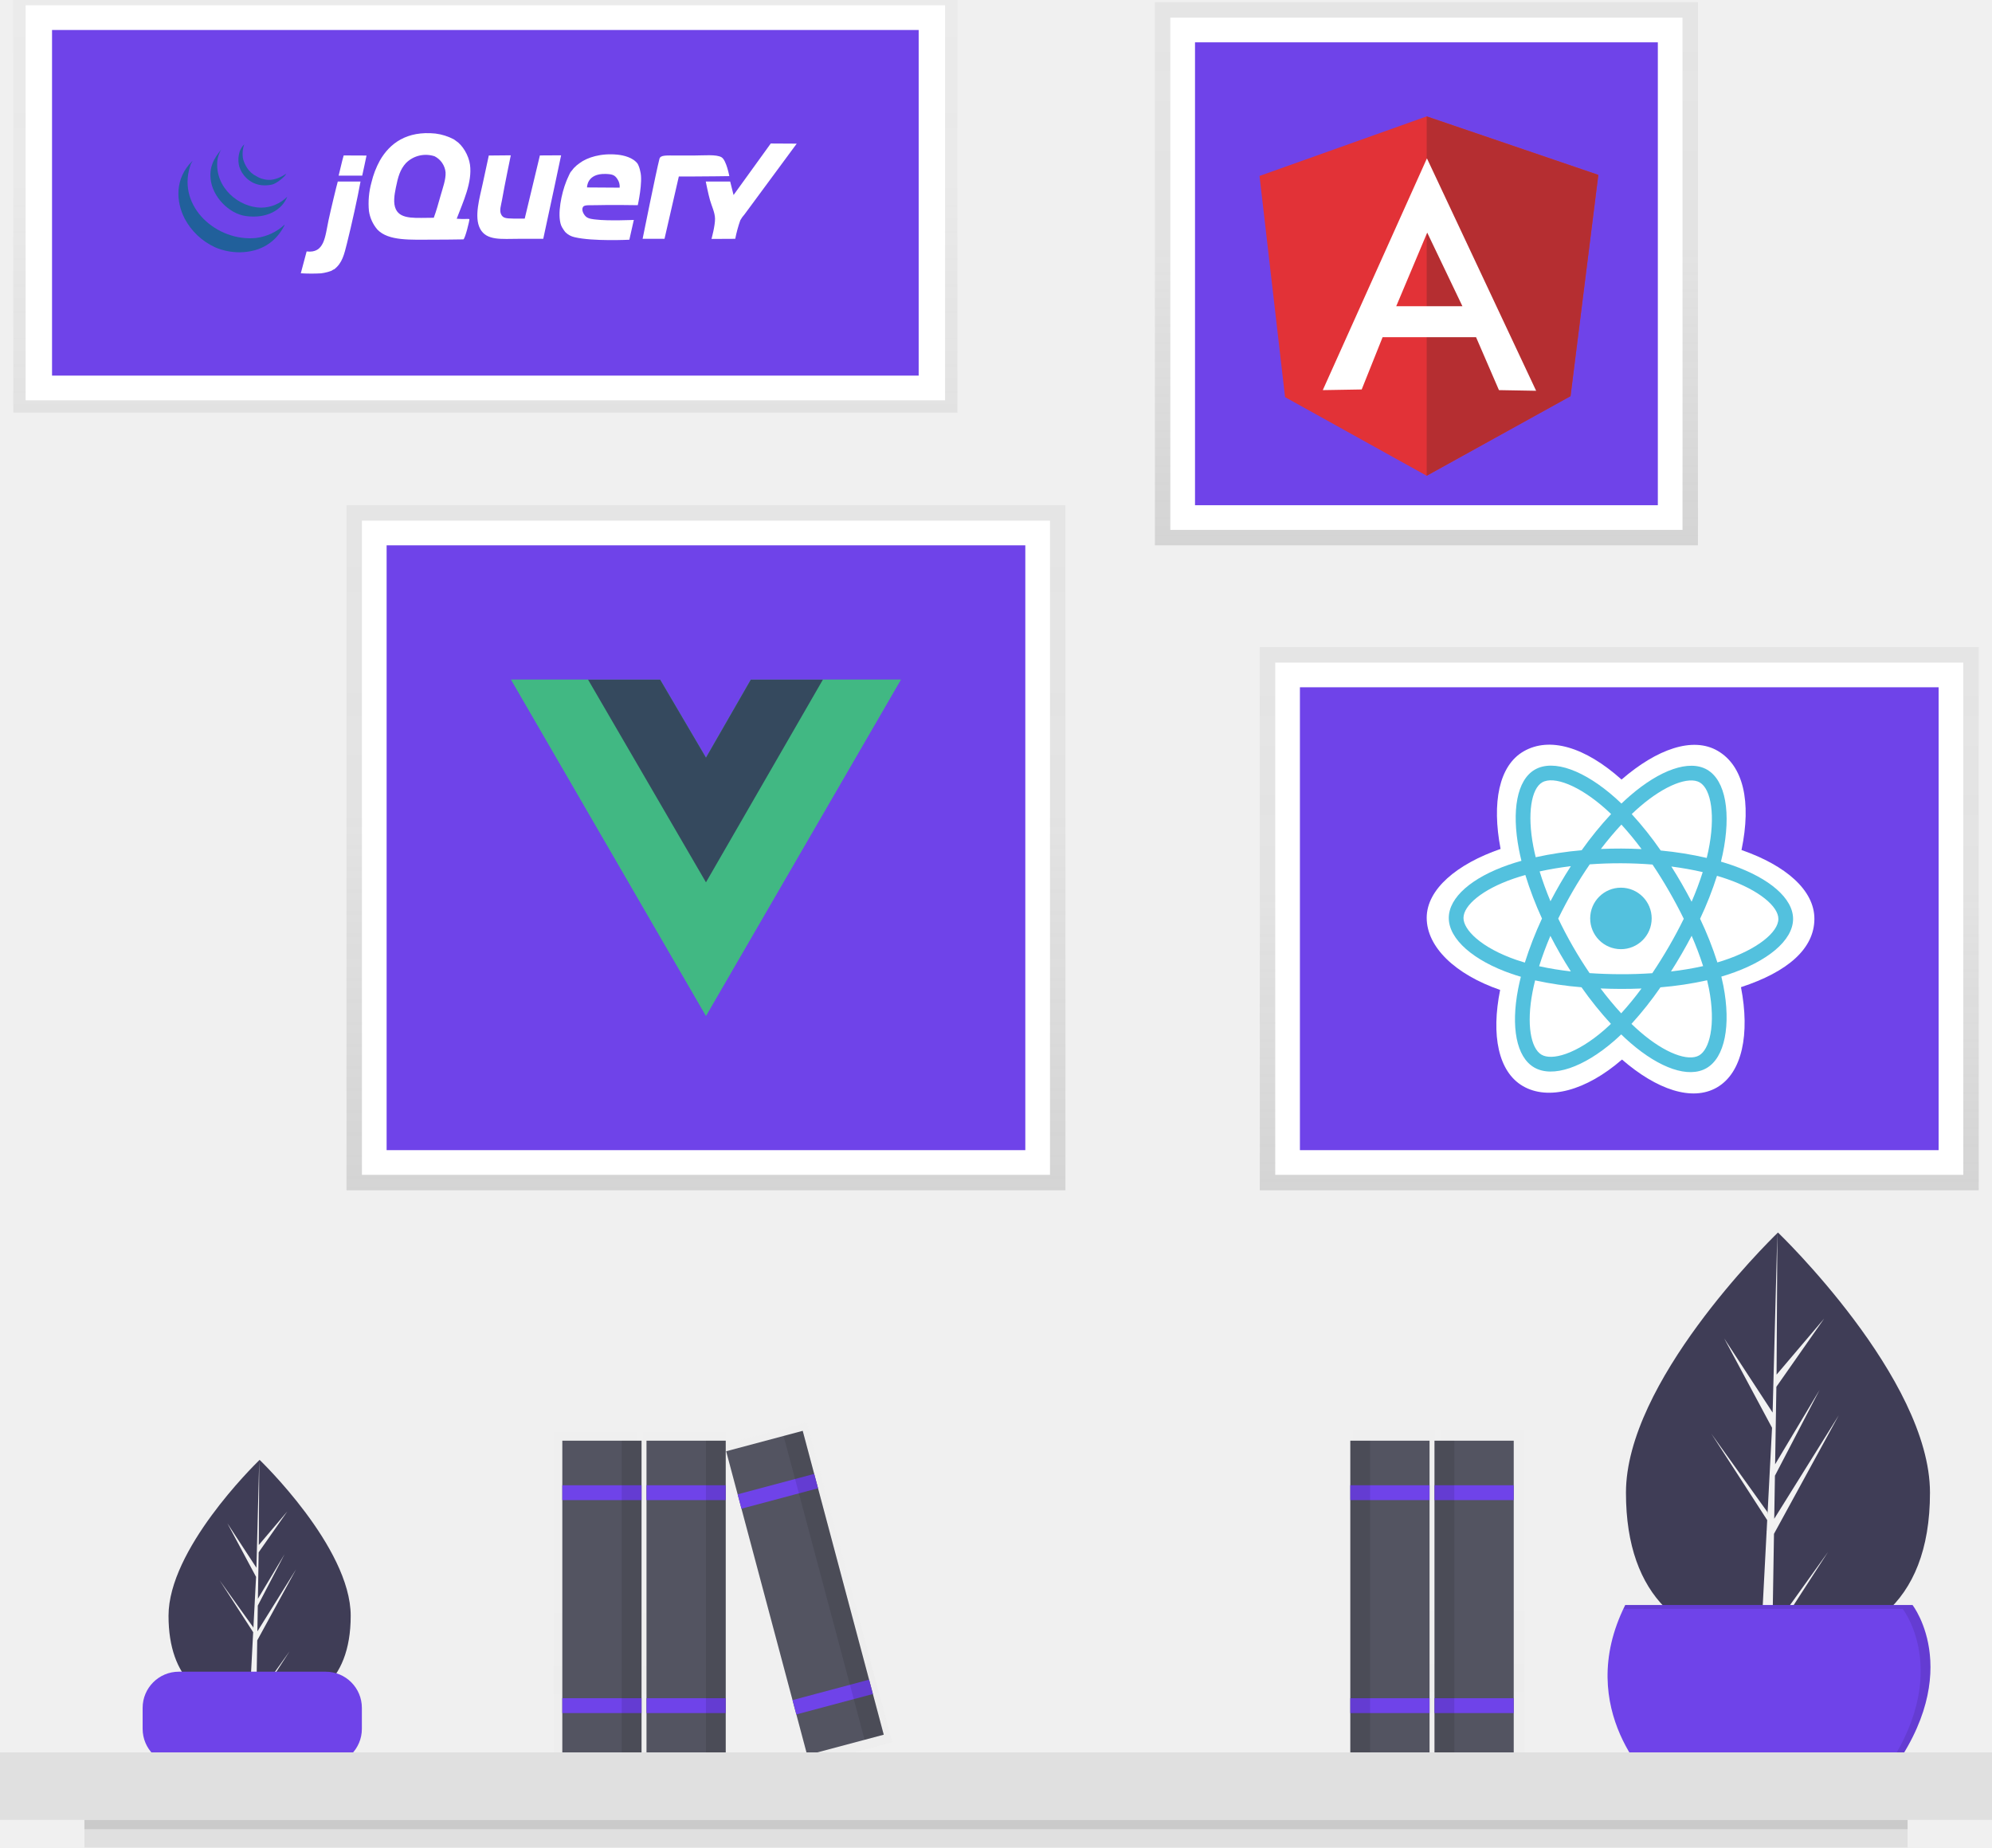
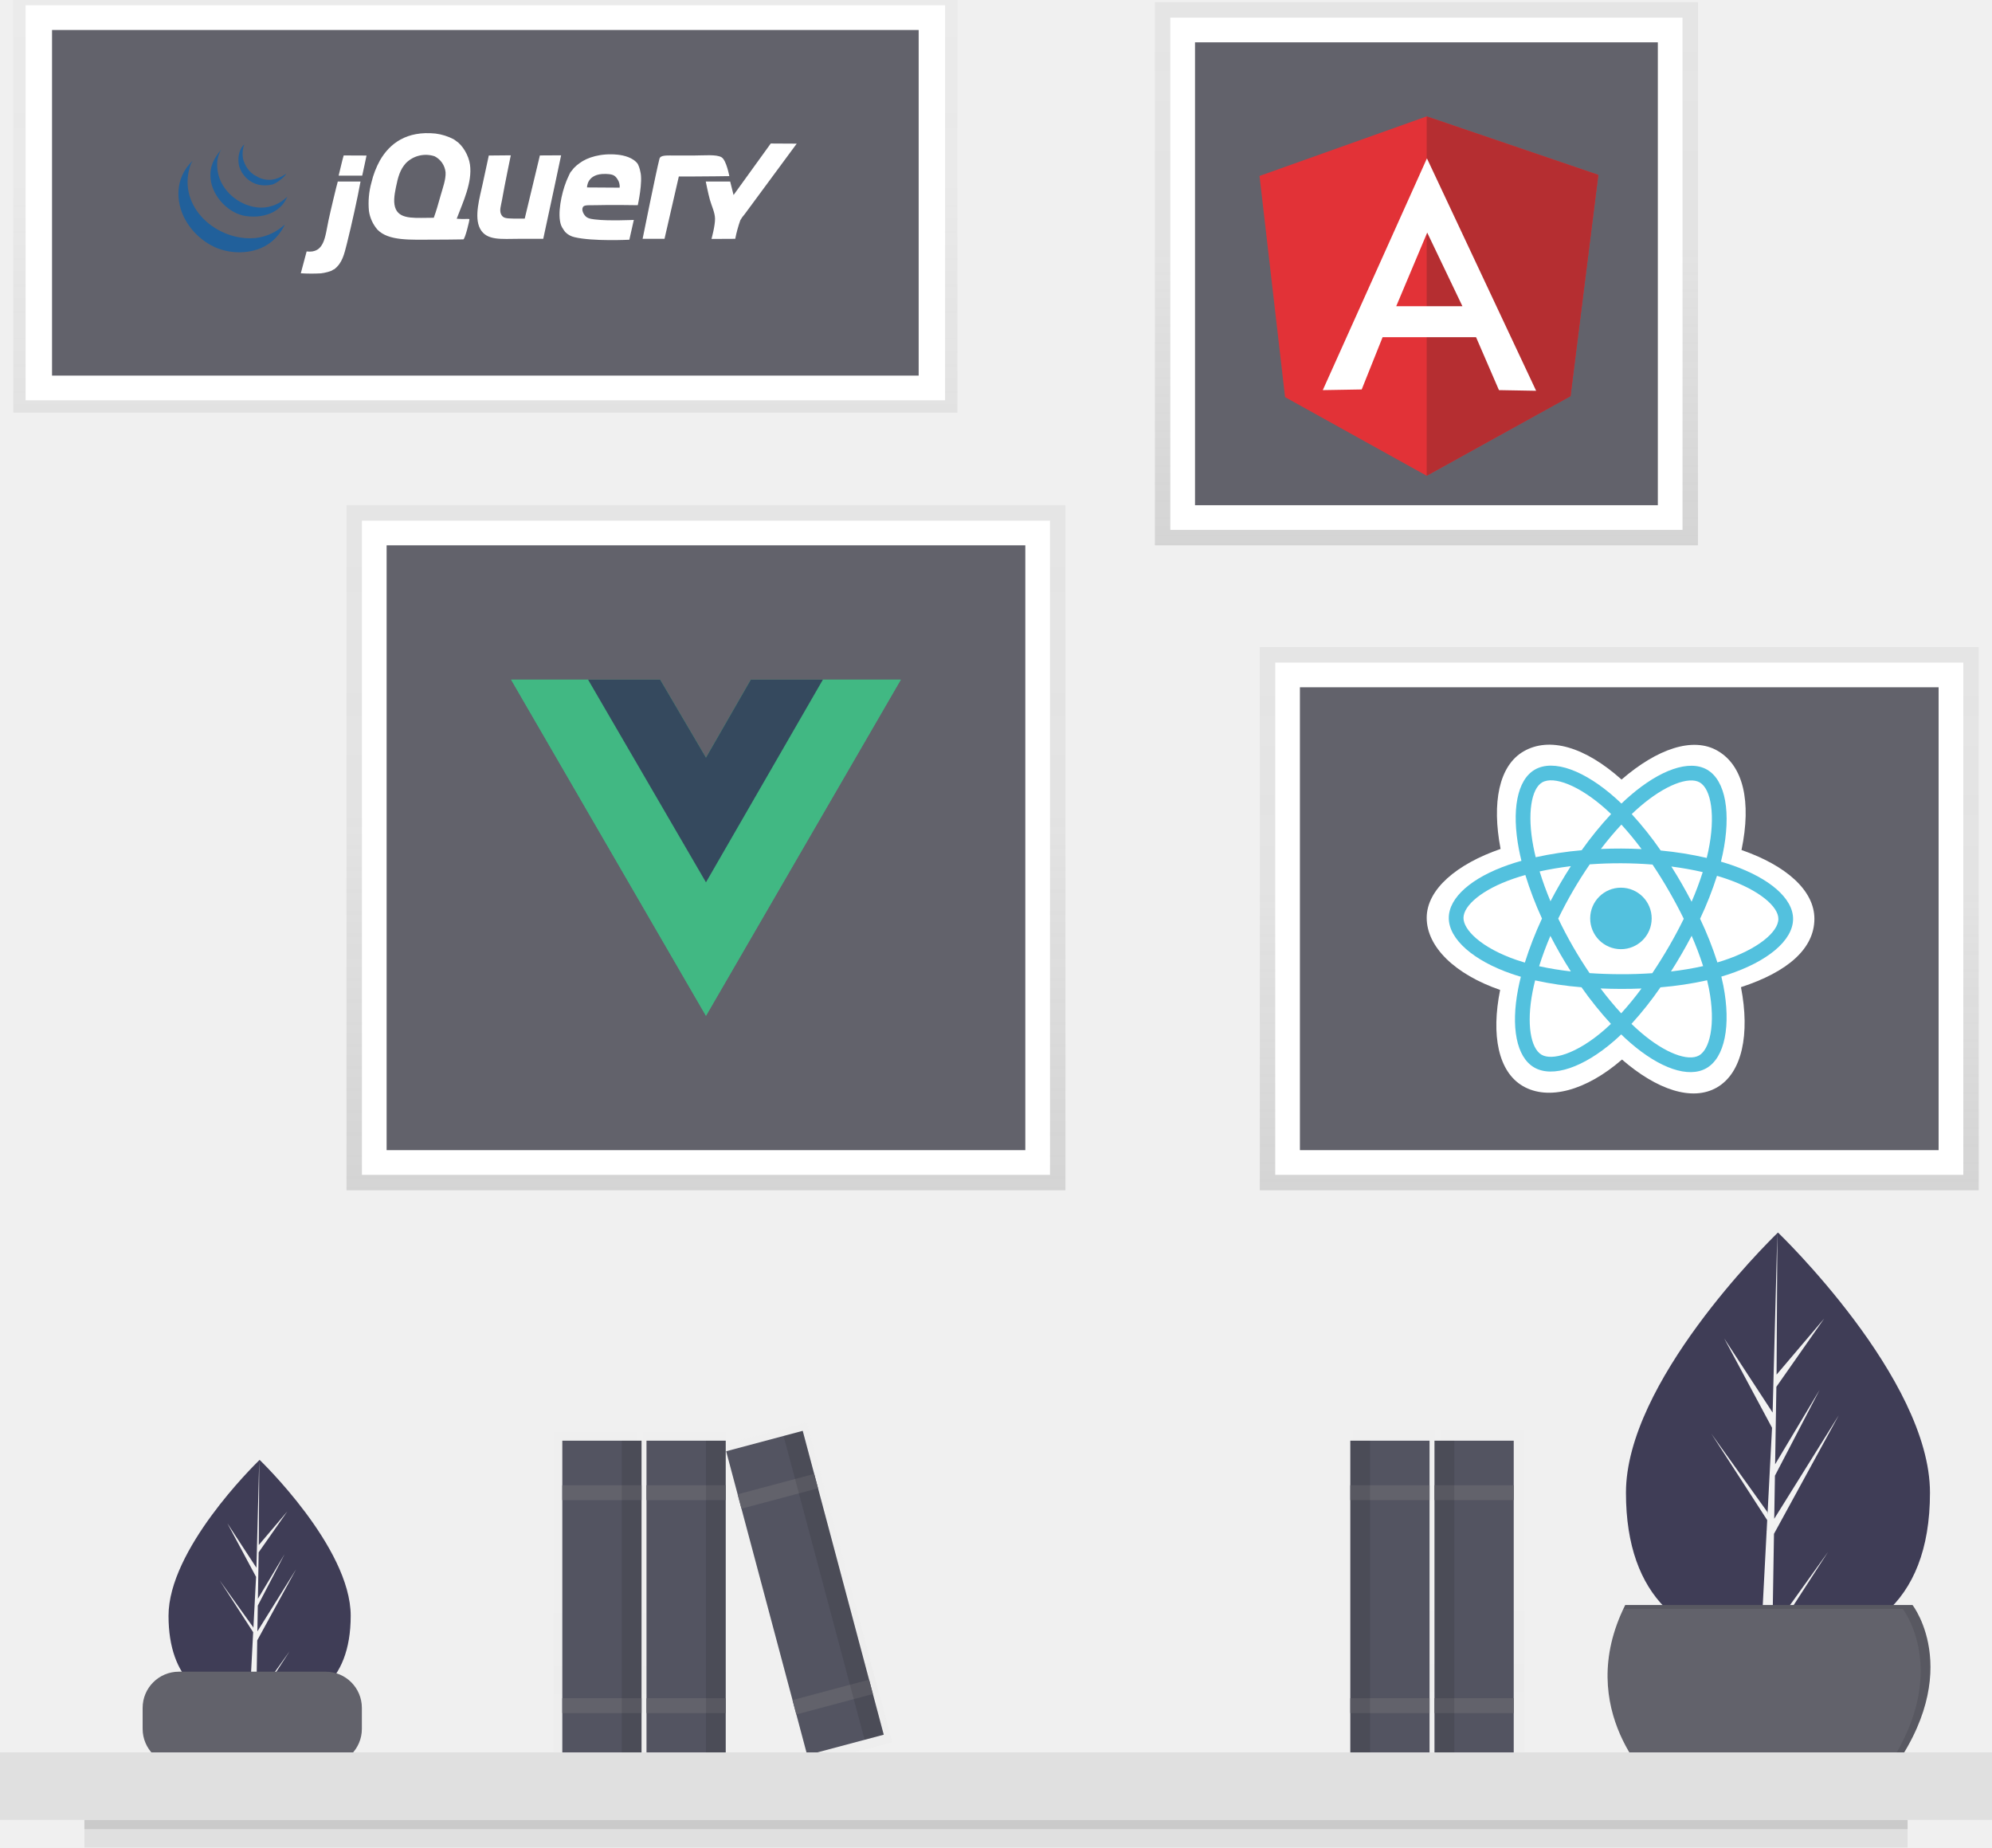
<svg xmlns="http://www.w3.org/2000/svg" xmlns:xlink="http://www.w3.org/1999/xlink" data-name="Layer 1" width="787.169" height="730" viewBox="0 0 787.169 730">
  <defs>
-     <linearGradient id="a3c4672e-2259-4d6c-8c24-5949363a8af1-78" x1="278.973" y1="470.295" x2="278.973" y2="199.617" gradientUnits="userSpaceOnUse">
+     <linearGradient id="a3c4672e-2259-4d6c-8c24-5949363a8af1-115" x1="278.973" y1="470.295" x2="278.973" y2="199.617" gradientUnits="userSpaceOnUse">
      <stop offset="0" stop-color="gray" stop-opacity="0.25" />
      <stop offset="0.535" stop-color="gray" stop-opacity="0.12" />
      <stop offset="1" stop-color="gray" stop-opacity="0.1" />
    </linearGradient>
-     <linearGradient id="acf699b8-10e6-407b-86e3-0f7f8fa4bdb6-79" x1="191.795" y1="163.039" x2="191.795" y2="0" xlink:href="#a3c4672e-2259-4d6c-8c24-5949363a8af1-78" />
-     <linearGradient id="b28a1e8f-be05-408d-a6f5-6fd2e5b0337f-80" x1="563.673" y1="215.467" x2="563.673" y2="0.876" xlink:href="#a3c4672e-2259-4d6c-8c24-5949363a8af1-78" />
-     <linearGradient id="f1fc4b36-2829-4464-83b0-fd2af5b19fd6-81" x1="639.878" y1="470.295" x2="639.878" y2="255.703" xlink:href="#a3c4672e-2259-4d6c-8c24-5949363a8af1-78" />
-     <linearGradient id="bb60ebe1-81e2-422a-a970-aa43062904da-82" x1="453.701" y1="780.902" x2="453.701" y2="650.043" gradientTransform="matrix(-1, 0, 0, 1, 1039.585, -85)" xlink:href="#a3c4672e-2259-4d6c-8c24-5949363a8af1-78" />
-     <linearGradient id="a1b2f907-b002-48c8-973d-a12b277f13d1-83" x1="488.734" y1="780.902" x2="488.734" y2="650.043" gradientTransform="matrix(-1, 0, 0, 1, 1039.585, -85)" xlink:href="#a3c4672e-2259-4d6c-8c24-5949363a8af1-78" />
-     <linearGradient id="a8136d5f-4c26-4562-977f-ea29024932d1-84" x1="235.319" y1="696.902" x2="235.319" y2="566.043" xlink:href="#a3c4672e-2259-4d6c-8c24-5949363a8af1-78" />
-     <linearGradient id="eaaf4b84-3353-429f-a894-84d4b3cd89b7-85" x1="270.352" y1="696.902" x2="270.352" y2="566.043" xlink:href="#a3c4672e-2259-4d6c-8c24-5949363a8af1-78" />
-     <linearGradient id="fa1ca12c-a5d3-4b88-b665-ae3e1db189da-86" x1="319.81" y1="696.88" x2="319.81" y2="561.944" xlink:href="#a3c4672e-2259-4d6c-8c24-5949363a8af1-78" />
+     <linearGradient id="acf699b8-10e6-407b-86e3-0f7f8fa4bdb6-116" x1="191.795" y1="163.039" x2="191.795" y2="0" xlink:href="#a3c4672e-2259-4d6c-8c24-5949363a8af1-115" />
+     <linearGradient id="b28a1e8f-be05-408d-a6f5-6fd2e5b0337f-117" x1="563.673" y1="215.467" x2="563.673" y2="0.876" xlink:href="#a3c4672e-2259-4d6c-8c24-5949363a8af1-115" />
+     <linearGradient id="f1fc4b36-2829-4464-83b0-fd2af5b19fd6-118" x1="639.878" y1="470.295" x2="639.878" y2="255.703" xlink:href="#a3c4672e-2259-4d6c-8c24-5949363a8af1-115" />
+     <linearGradient id="bb60ebe1-81e2-422a-a970-aa43062904da-119" x1="453.701" y1="780.902" x2="453.701" y2="650.043" gradientTransform="matrix(-1, 0, 0, 1, 1039.585, -85)" xlink:href="#a3c4672e-2259-4d6c-8c24-5949363a8af1-115" />
+     <linearGradient id="a1b2f907-b002-48c8-973d-a12b277f13d1-120" x1="488.734" y1="780.902" x2="488.734" y2="650.043" gradientTransform="matrix(-1, 0, 0, 1, 1039.585, -85)" xlink:href="#a3c4672e-2259-4d6c-8c24-5949363a8af1-115" />
+     <linearGradient id="a8136d5f-4c26-4562-977f-ea29024932d1-121" x1="235.319" y1="696.902" x2="235.319" y2="566.043" xlink:href="#a3c4672e-2259-4d6c-8c24-5949363a8af1-115" />
+     <linearGradient id="eaaf4b84-3353-429f-a894-84d4b3cd89b7-122" x1="270.352" y1="696.902" x2="270.352" y2="566.043" xlink:href="#a3c4672e-2259-4d6c-8c24-5949363a8af1-115" />
+     <linearGradient id="fa1ca12c-a5d3-4b88-b665-ae3e1db189da-123" x1="319.81" y1="696.88" x2="319.81" y2="561.944" xlink:href="#a3c4672e-2259-4d6c-8c24-5949363a8af1-115" />
  </defs>
  <path d="M969.076,674.787c0,45.239-26.894,61.036-60.068,61.036-.772,0-1.541-.008-2.304-.029-1.536-.033-3.06-.1-4.563-.209-29.942-2.117-53.204-18.728-53.204-60.799,0-43.535,55.626-98.472,59.822-102.551l.008-.004c.159-.159.242-.238.242-.238S969.076,629.544,969.076,674.787Z" transform="translate(-206.4153 -85)" fill="#3f3d56" />
  <path d="M906.817,728.902,928.789,698.204l-22.027,34.067-.058,3.524c-1.536-.033-3.06-.1-4.563-.209l2.367-45.26-.017-.351.042-.067.221-4.275L882.673,651.479l22.148,30.948.054.906,1.791-34.196-18.904-35.29,19.133,29.282,1.862-70.893.008-.242v.238l-.309,55.906,18.816-22.164-18.895,26.978-.497,30.618,17.572-29.383L907.806,668.078l-.276,17.021,25.508-40.901-25.604,46.842Z" transform="translate(-206.4153 -85)" fill="#f2f2f2" />
  <path d="M345,723.419c0,27.107-16.115,36.573-35.993,36.573-.463,0-.923-.005-1.381-.018-.921-.02-1.834-.06-2.734-.125-17.941-1.268-31.88-11.222-31.88-36.43,0-26.086,33.331-59.004,35.845-61.448l.005-.003c.095-.095.145-.143.145-.143S345,696.31,345,723.419Z" transform="translate(-206.4153 -85)" fill="#3f3d56" />
  <path d="M307.694,755.844l13.166-18.394-13.198,20.413-.035,2.111c-.921-.02-1.834-.06-2.734-.125l1.418-27.119-.01-.21.025-.04.133-2.562-13.231-20.465,13.271,18.544.033.543,1.073-20.49L296.277,686.904l11.465,17.546,1.116-42.479.005-.145v.143l-.185,33.498,11.275-13.281-11.322,16.165-.298,18.346,10.529-17.606L308.287,719.399l-.165,10.199L323.406,705.09,308.064,733.158Z" transform="translate(-206.4153 -85)" fill="#f2f2f2" />
-   <rect x="136.928" y="199.617" width="284.09" height="270.678" fill="url(#a3c4672e-2259-4d6c-8c24-5949363a8af1-78)" />
+   <rect x="136.928" y="199.617" width="284.09" height="270.678" fill="url(#a3c4672e-2259-4d6c-8c24-5949363a8af1-115)" />
  <rect x="143.024" y="205.713" width="271.898" height="258.486" fill="#fff" />
-   <rect x="152.779" y="215.467" width="252.389" height="238.977" fill="#6f43e9" />
+   <rect x="152.779" y="215.467" width="252.389" height="238.977" fill="#62626b" />
  <path d="M531.584,353.55h30.797L485.388,486.362,408.396,353.55h58.899l18.093,30.797,17.708-30.797Z" transform="translate(-206.4153 -85)" fill="#41b883" />
  <path d="M408.396,353.55,485.388,486.362l76.993-132.812H531.584l-46.196,79.687-46.581-79.687Z" transform="translate(-206.4153 -85)" fill="#41b883" />
  <path d="M438.808,353.55l46.581,80.072,46.196-80.072h-28.487l-17.708,30.797-18.093-30.797Z" transform="translate(-206.4153 -85)" fill="#35495e" />
  <g opacity="0.5">
-     <rect x="5.247" width="373.097" height="163.039" fill="url(#acf699b8-10e6-407b-86e3-0f7f8fa4bdb6-79)" />
+     <rect x="5.247" width="373.097" height="163.039" fill="url(#acf699b8-10e6-407b-86e3-0f7f8fa4bdb6-116)" />
  </g>
  <rect x="10.124" y="2.095" width="363.343" height="156.067" fill="#fff" />
-   <rect x="20.564" y="11.849" width="342.463" height="136.558" fill="#6f43e9" />
+   <rect x="20.564" y="11.849" width="342.463" height="136.558" fill="#62626b" />
  <path d="M510.99,141.702l10.259.057s-19.073,25.845-20.631,27.952A12.016,12.016,0,0,0,498.954,172.04a52.041,52.041,0,0,0-1.997,7.321l-9.387.047s1.461-5.241,1.4-8.033c-.053-2.439-1.298-4.875-1.996-7.321-.706-2.476-1.664-7.321-1.664-7.321h9.651l1.331,5.324,14.698-20.355" transform="translate(-206.4153 -85)" fill="#fff" />
  <path d="M491.564,147.153c1.893,1.141,3.055,7.437,3.055,7.437s-9.906.146-15.297.146h-4.659l-5.657,24.624h-8.652s5.384-26.76,6.655-31.612c.412-1.571,2.822-1.301,6.891-1.301H480.4c4.196,0,9.101-.536,11.164.705m-40.277,11.993a5.186,5.186,0,0,0-.915-3.411c-1.012-1.56-1.946-1.923-4.609-2.007-7.517-.236-7.371,5.334-7.371,5.334Zm8.152-6.379c1.102,3.974-.998,13.311-.998,13.311s-10.965-.183-16.971,0c-1.867.057-4.103-.203-4.659.666-.782,1.217.286,3.092,1.191,3.883,1.042.911,3.071,1.015,3.8,1.108,4.875.619,15.077.16,15.077.16l-1.767,7.826s-14.417.723-21.629-.998a7.341,7.341,0,0,1-3.661-1.996c-.246-.266-.46-.628-.693-.942a8.745,8.745,0,0,1-.971-1.721c-1.647-4.389.193-12.797,1.997-17.303.209-.522.472-1.184.749-1.747.346-.702.638-1.494.915-1.913.186-.289.416-.476.609-.749a11.174,11.174,0,0,1,.722-.915,13.713,13.713,0,0,1,2.33-1.996c3.004-2.25,8.442-3.997,14.974-3.328,2.459.253,6.173,1.131,7.986,3.661a11.171,11.171,0,0,1,.998,2.995Zm-39.681-6.349,8.389-.049s-4.675,22.178-7.058,32.993h-9.651c-6.744,0-12.751.835-15.306-3.993-2.479-4.688-.113-12.398.998-17.636.785-3.707,2.44-11.284,2.44-11.284l8.692-.08s-2.456,11.796-3.478,17.686c-.366,2.11-1.121,4.096-.332,5.656.749,1.485,1.797,1.591,4.991,1.664,1.012.024,4.326,0,4.326,0l5.99-24.957m-39.266,15.973c.878-3.121,2.16-6.505,1.997-9.317a7.999,7.999,0,0,0-4.326-6.322,11.085,11.085,0,0,0-11.314,2.662c-2.359,2.556-3.158,5.541-3.993,9.651-.622,3.051-1.131,6.272,0,8.651,2.003,4.207,8.249,3.288,14.974,3.328.998-2.675,1.823-5.68,2.662-8.652Zm11.647-12.312c.958,6.968-2.718,14.658-5.251,21.346,2.582.233,4.845-.036,5.008.157.17.25-1.731,7.983-2.393,8.003-2.049.053-8.841.11-11.673.11-9.241,0-17.886.602-22.294-3.993a14.493,14.493,0,0,1-3.328-7.321,31.047,31.047,0,0,1,.999-11.313,34.242,34.242,0,0,1,3.328-8.652c3.883-6.778,10.638-11.809,21.962-10.648a21.09,21.09,0,0,1,7.321,2.329c.136.08.613.459.722.526,2.662,1.694,5.088,5.737,5.601,9.457ZM351.253,146.457c-.559,2.546-1.118,5.431-1.707,7.947h-9.317c.722-2.788,1.274-5.56,1.997-7.986,2.981,0,5.753.04,9.028.04M339.896,156.733h8.985c-1.175,6.502-3.501,16.99-5.324,24.291-1.141,4.569-1.903,7.903-4.991,10.315-.276.216-.436.114-.666.333-.569.543-3.201,1.172-4.658,1.331a66.98,66.98,0,0,1-7.96-.026c.762-2.785,1.624-6.129,2.303-8.626,7.098.859,7.277-5.85,8.652-12.312.795-3.734,3.205-13.81,3.66-15.307" transform="translate(-206.4153 -85)" fill="#fff" />
  <path d="M318.932,173.704l-.193.499c-3.281,6.389-9.095,10.309-17.387,10.482a24.309,24.309,0,0,1-9.983-1.996A25.787,25.787,0,0,1,279.391,171.374c-3.431-6.645-4.05-15.889,3.084-22.794.11,0-.865,1.497-.755,1.497l-.196.639c-5.141,16.095,10.698,29.889,26.095,28.311a20.225,20.225,0,0,0,11.313-5.324" transform="translate(-206.4153 -85)" fill="#21609b" />
  <path d="M309.615,167.049a14.732,14.732,0,0,0,10.316-4.326c-2.096,5.321-8.166,8.741-16.305,7.653-6.815-.912-13.307-7.77-13.976-14.642-.489-5.001,1.254-7.986,4.126-11.607a12.145,12.145,0,0,0-1.464,4.286c-1.091,10.818,8.642,18.578,17.303,18.635" transform="translate(-206.4153 -85)" fill="#21609b" />
  <path d="M319.541,153.611c-.602,1.381-4.069,3.99-5.6,4.316-6.063,1.292-9.946-1.583-11.98-4.855a14.983,14.983,0,0,1-.961-2.162c-.789-2.682-.426-6.739,1.927-8.838a11.048,11.048,0,0,0-.439,5.823,12.932,12.932,0,0,0,1.604,3.504,9.216,9.216,0,0,0,3.66,3.235,9.71,9.71,0,0,0,1.84.881c1.527.45,4.752,1.634,9.95-1.903" transform="translate(-206.4153 -85)" fill="#21609b" />
-   <rect x="456.377" y="0.876" width="214.592" height="214.592" fill="url(#b28a1e8f-be05-408d-a6f5-6fd2e5b0337f-80)" />
+   <rect x="456.377" y="0.876" width="214.592" height="214.592" fill="url(#b28a1e8f-be05-408d-a6f5-6fd2e5b0337f-117)" />
  <rect x="462.474" y="6.972" width="202.399" height="202.399" fill="#fff" />
-   <rect x="472.228" y="16.726" width="182.891" height="182.891" fill="#6f43e9" />
+   <rect x="472.228" y="16.726" width="182.891" height="182.891" fill="#62626b" />
  <path d="M704.136,154.523l66.053-23.535,67.832,23.116-10.983,87.392-56.849,31.484-55.96-31.066Z" transform="translate(-206.4153 -85)" fill="#e23237" />
  <path d="M838.021,154.105l-67.832-23.116v141.992l56.849-31.432,10.983-87.444Z" transform="translate(-206.4153 -85)" fill="#b52e31" />
  <path d="M770.294,147.568l-41.159,91.576,15.376-.261,8.264-20.659h36.923l9.048,20.92,14.696.261-43.147-91.837Zm.105,29.34,13.911,29.078H758.16l12.239-29.078Z" transform="translate(-206.4153 -85)" fill="#fff" />
-   <rect x="497.832" y="255.703" width="284.09" height="214.592" fill="url(#f1fc4b36-2829-4464-83b0-fd2af5b19fd6-81)" />
+   <rect x="497.832" y="255.703" width="284.09" height="214.592" fill="url(#f1fc4b36-2829-4464-83b0-fd2af5b19fd6-118)" />
  <rect x="503.929" y="261.8" width="271.898" height="202.399" fill="#fff" />
-   <rect x="513.683" y="271.554" width="252.389" height="182.891" fill="#6f43e9" />
+   <rect x="513.683" y="271.554" width="252.389" height="182.891" fill="#62626b" />
  <path d="M770.198,447.589c-.037,11.57,11.227,22.406,29.019,28.551-3.613,17.895-.739,32.337,8.994,37.991,10.004,5.812,24.949,1.858,39.161-10.486,13.777,11.932,27.724,16.655,37.485,11.046,10.032-5.765,13.126-21.167,9.529-39.644,18.571-6.075,28.978-15.252,29.015-26.974.036-11.302-11.252-21.114-28.804-27.219,3.996-19.216.706-33.309-9.43-39.196-9.772-5.677-23.912-.801-37.969,11.355-14.543-12.995-28.515-16.992-38.678-11.152-9.799,5.631-12.636,20.317-9.126,38.566C782.164,426.372,770.233,436.333,770.198,447.589Z" transform="translate(-206.4153 -85)" fill="#fff" />
  <path d="M890.856,426.849q-2.17-.752-4.376-1.394.371-1.486.686-2.985c3.366-16.084,1.239-29.056-6.15-33.347-7.085-4.116-18.706.116-30.462,10.281q-1.738,1.506-3.397,3.098-1.104-1.065-2.248-2.089c-12.252-10.948-24.553-15.584-31.962-11.327-7.104,4.082-9.243,16.265-6.306,31.527q.438,2.267.991,4.51c-1.744.489-3.429,1.012-5.041,1.568-14.42,4.976-23.645,12.818-23.67,20.982-.027,8.432,9.822,16.921,24.81,22.097q1.823.627,3.675,1.162-.61,2.411-1.084,4.854c-2.893,14.978-.708,26.885,6.351,30.987,7.291,4.235,19.565-.056,31.536-10.453q1.419-1.233,2.847-2.608,1.786,1.734,3.667,3.367c11.532,9.987,22.94,14.041,30.019,9.973,7.311-4.202,9.723-16.978,6.693-32.542q-.347-1.783-.804-3.64,1.293-.377,2.533-.782c15.614-5.118,25.788-13.441,25.815-21.986.026-8.193-9.445-16.148-24.124-21.253Z" transform="translate(-206.4153 -85)" fill="#53c1de" />
  <path d="M887.353,464.565c-.744.244-1.509.479-2.287.708a136.419,136.419,0,0,0-6.835-17.258,136.361,136.361,0,0,0,6.675-16.964c1.39.408,2.74.837,4.041,1.289,12.577,4.373,20.237,10.806,20.221,15.744-.017,5.26-8.333,12.062-21.814,16.482Zm-5.623,11.055c1.34,6.882,1.515,13.101.597,17.959-.824,4.365-2.463,7.272-4.481,8.432-4.296,2.468-13.456-.787-23.317-9.327q-1.696-1.469-3.412-3.13A136.587,136.587,0,0,0,862.568,475.109a135.683,135.683,0,0,0,18.436-2.782q.41,1.681.726,3.294Zm-56.593,25.796c-4.194,1.466-7.53,1.498-9.543.329-4.284-2.488-6.038-12.05-3.564-24.859q.441-2.271,1.008-4.514a136.677,136.677,0,0,0,18.327,2.712,141.437,141.437,0,0,0,11.634,14.467q-1.27,1.221-2.6,2.379c-5.294,4.598-10.594,7.855-15.261,9.487ZM805.629,464.275c-6.627-2.289-12.097-5.253-15.842-8.48-3.365-2.901-5.06-5.776-5.053-8.104.016-4.954,7.422-11.25,19.755-15.506q2.322-.798,4.688-1.459a139.397,139.397,0,0,0,6.577,17.204,141.512,141.512,0,0,0-6.769,17.407Q807.294,464.847,805.629,464.275Zm6.72-44.76c-2.516-13.076-.787-22.929,3.494-25.389,4.561-2.621,14.613,1.169,25.192,10.621.676.604,1.355,1.237,2.035,1.891a139.285,139.285,0,0,0-11.635,14.306,142.021,142.021,0,0,0-18.165,2.764q-.514-2.086-.922-4.195Zm58.643,14.677q-1.984-3.453-4.116-6.817c4.34.562,8.496,1.303,12.399,2.208a123.985,123.985,0,0,1-4.392,11.702q-1.875-3.585-3.892-7.092ZM847.133,410.804a124.302,124.302,0,0,1,7.976,9.691q-8.035-.405-16.081-.054c2.654-3.477,5.372-6.707,8.105-9.636ZM822.972,434.079q-2.013,3.466-3.863,7.024c-1.68-4.02-3.116-7.971-4.286-11.787,3.885-.857,8.027-1.553,12.342-2.079Q824.988,430.609,822.972,434.079Zm4.185,34.747a123.758,123.758,0,0,1-12.533-2.056c1.214-3.875,2.706-7.902,4.448-11.998q1.834,3.571,3.835,7.052Q824.949,465.376,827.157,468.826Zm19.9,16.555c-2.745-2.981-5.483-6.278-8.155-9.823q3.907.166,7.96.179,4.16.013,8.214-.157A123.602,123.602,0,0,1,847.058,485.381Zm27.839-30.641a123.437,123.437,0,0,1,4.531,11.983,123.352,123.352,0,0,1-12.699,2.123q2.168-3.413,4.199-6.91,2.064-3.554,3.969-7.196Zm-8.995,4.277q-3.108,5.361-6.56,10.511c-4.038.276-8.21.411-12.461.398-4.234-.013-8.352-.158-12.317-.428q-3.507-5.157-6.616-10.569-3.092-5.379-5.77-10.981,2.704-5.583,5.822-10.95v.001q3.115-5.365,6.63-10.482c4.047-.293,8.197-.44,12.391-.427,4.213.013,8.366.188,12.41.509q3.445,5.127,6.522,10.488,3.093,5.371,5.831,10.935-2.744,5.6-5.881,10.995Zm12.195-64.868c4.548,2.642,6.286,13.244,3.38,27.13q-.286,1.357-.62,2.703a139.239,139.239,0,0,0-18.183-2.932,136.542,136.542,0,0,0-11.456-14.39q1.533-1.469,3.138-2.86c10.073-8.71,19.471-12.132,23.741-9.651Z" transform="translate(-206.4153 -85)" fill="#fff" />
  <path d="M846.989,435.738a12.15,12.15,0,1,1-12.188,12.111,12.149,12.149,0,0,1,12.188-12.111" transform="translate(-206.4153 -85)" fill="#53c1de" />
  <g opacity="0.7">
    <g opacity="0.1">
-       <polygon points="602.37 565.043 602.37 583.59 602.37 589.773 602.37 672.203 602.37 678.386 602.37 695.902 577.64 695.902 569.397 695.902 569.397 678.386 569.397 672.203 569.397 589.773 569.397 583.59 569.397 565.043 577.64 565.043 602.37 565.043" fill="url(#bb60ebe1-81e2-422a-a970-aa43062904da-82)" />
+       <polygon points="602.37 565.043 602.37 583.59 602.37 589.773 602.37 672.203 602.37 678.386 602.37 695.902 577.64 695.902 569.397 695.902 569.397 678.386 569.397 672.203 569.397 589.773 569.397 583.59 569.397 565.043 577.64 565.043 602.37 565.043" fill="url(#bb60ebe1-81e2-422a-a970-aa43062904da-119)" />
    </g>
    <g opacity="0.1">
-       <polygon points="567.337 565.043 567.337 583.59 567.337 589.773 567.337 672.203 567.337 678.386 567.337 695.902 542.607 695.902 534.364 695.902 534.364 678.386 534.364 672.203 534.364 589.773 534.364 583.59 534.364 565.043 542.607 565.043 567.337 565.043" fill="url(#a1b2f907-b002-48c8-973d-a12b277f13d1-83)" />
+       <polygon points="567.337 565.043 567.337 583.59 567.337 589.773 567.337 672.203 567.337 678.386 567.337 695.902 542.607 695.902 534.364 695.902 534.364 678.386 534.364 672.203 534.364 589.773 534.364 583.59 534.364 565.043 542.607 565.043 567.337 565.043" fill="url(#a1b2f907-b002-48c8-973d-a12b277f13d1-120)" />
    </g>
  </g>
-   <rect x="56.364" y="660.516" width="86.635" height="36.866" rx="14.297" fill="#6f43e9" />
+   <rect x="56.364" y="660.516" width="86.635" height="36.866" rx="14.297" fill="#62626b" />
  <g opacity="0.7">
    <g opacity="0.1">
-       <polygon points="218.832 566.043 218.832 584.59 218.832 590.773 218.832 673.203 218.832 679.386 218.832 696.902 243.562 696.902 251.805 696.902 251.805 679.386 251.805 673.203 251.805 590.773 251.805 584.59 251.805 566.043 243.562 566.043 218.832 566.043" fill="url(#a8136d5f-4c26-4562-977f-ea29024932d1-84)" />
+       <polygon points="218.832 566.043 218.832 584.59 218.832 590.773 218.832 673.203 218.832 679.386 218.832 696.902 243.562 696.902 251.805 696.902 251.805 679.386 251.805 673.203 251.805 590.773 251.805 584.59 251.805 566.043 243.562 566.043 218.832 566.043" fill="url(#a8136d5f-4c26-4562-977f-ea29024932d1-121)" />
    </g>
    <g opacity="0.1">
-       <polygon points="253.866 566.043 253.866 584.59 253.866 590.773 253.866 673.203 253.866 679.386 253.866 696.902 278.595 696.902 286.838 696.902 286.838 679.386 286.838 673.203 286.838 590.773 286.838 584.59 286.838 566.043 278.595 566.043 253.866 566.043" fill="url(#eaaf4b84-3353-429f-a894-84d4b3cd89b7-85)" />
+       <polygon points="253.866 566.043 253.866 584.59 253.866 590.773 253.866 673.203 253.866 679.386 253.866 696.902 278.595 696.902 286.838 696.902 286.838 679.386 286.838 673.203 286.838 590.773 286.838 584.59 286.838 566.043 278.595 566.043 253.866 566.043" fill="url(#eaaf4b84-3353-429f-a894-84d4b3cd89b7-122)" />
    </g>
    <g opacity="0.1">
-       <polygon points="352.601 688.383 325.251 585.838 325.251 585.838 323.658 579.865 323.658 579.865 318.878 561.944 287.019 570.441 291.799 588.362 291.799 588.362 293.068 593.119 314.635 673.982 314.635 673.982 316.228 679.955 316.228 679.955 320.742 696.88 352.601 688.383" fill="url(#fa1ca12c-a5d3-4b88-b665-ae3e1db189da-86)" />
+       <polygon points="352.601 688.383 325.251 585.838 325.251 585.838 323.658 579.865 323.658 579.865 318.878 561.944 287.019 570.441 291.799 588.362 291.799 588.362 293.068 593.119 314.635 673.982 314.635 673.982 316.228 679.955 316.228 679.955 320.742 696.88 352.601 688.383" fill="url(#fa1ca12c-a5d3-4b88-b665-ae3e1db189da-123)" />
    </g>
  </g>
  <rect x="222.207" y="569.241" width="31.309" height="124.256" fill="#535461" />
-   <rect x="222.207" y="586.853" width="31.309" height="5.87" fill="#6f43e9" />
-   <rect x="222.207" y="670.994" width="31.309" height="5.87" fill="#6f43e9" />
+   <rect x="222.207" y="586.853" width="31.309" height="5.87" fill="#62626b" />
+   <rect x="222.207" y="670.994" width="31.309" height="5.87" fill="#62626b" />
  <rect x="245.689" y="569.241" width="7.827" height="124.256" opacity="0.1" />
  <rect x="255.473" y="569.241" width="31.309" height="124.256" fill="#535461" />
-   <rect x="255.473" y="586.853" width="31.309" height="5.87" fill="#6f43e9" />
-   <rect x="255.473" y="670.994" width="31.309" height="5.87" fill="#6f43e9" />
+   <rect x="255.473" y="586.853" width="31.309" height="5.87" fill="#62626b" />
+   <rect x="255.473" y="670.994" width="31.309" height="5.87" fill="#62626b" />
  <rect x="278.954" y="569.241" width="7.827" height="124.256" opacity="0.1" />
  <rect x="508.851" y="652.285" width="31.309" height="124.256" transform="translate(-372.8078 74.29859) rotate(-14.93399)" fill="#535461" />
-   <rect x="498.135" y="671.3" width="31.309" height="5.87" transform="translate(-362.8158 70.17999) rotate(-14.93399)" fill="#6f43e9" />
-   <rect x="519.819" y="752.6" width="31.309" height="5.87" transform="translate(-383.0349 78.51409) rotate(-14.93399)" fill="#6f43e9" />
+   <rect x="498.135" y="671.3" width="31.309" height="5.87" transform="translate(-362.8158 70.17999) rotate(-14.93399)" fill="#62626b" />
+   <rect x="519.819" y="752.6" width="31.309" height="5.87" transform="translate(-383.0349 78.51409) rotate(-14.93399)" fill="#62626b" />
  <rect x="531.936" y="649.259" width="7.827" height="124.256" transform="translate(-371.6449 77.11985) rotate(-14.93399)" opacity="0.1" />
  <rect x="773.279" y="654.241" width="31.309" height="124.256" transform="translate(1371.451 1347.739) rotate(-180)" fill="#535461" />
-   <rect x="773.279" y="671.853" width="31.309" height="5.87" transform="translate(1371.451 1264.575) rotate(-180)" fill="#6f43e9" />
-   <rect x="773.279" y="755.994" width="31.309" height="5.87" transform="translate(1371.451 1432.859) rotate(-180)" fill="#6f43e9" />
+   <rect x="773.279" y="671.853" width="31.309" height="5.87" transform="translate(1371.451 1264.575) rotate(-180)" fill="#62626b" />
+   <rect x="773.279" y="755.994" width="31.309" height="5.87" transform="translate(1371.451 1432.859) rotate(-180)" fill="#62626b" />
  <rect x="773.279" y="654.241" width="7.827" height="124.256" transform="translate(1347.97 1347.739) rotate(-180)" opacity="0.1" />
  <rect x="740.014" y="654.241" width="31.309" height="124.256" transform="translate(1304.921 1347.739) rotate(-180)" fill="#535461" />
-   <rect x="740.014" y="671.853" width="31.309" height="5.87" transform="translate(1304.921 1264.575) rotate(-180)" fill="#6f43e9" />
-   <rect x="740.014" y="755.994" width="31.309" height="5.87" transform="translate(1304.921 1432.859) rotate(-180)" fill="#6f43e9" />
+   <rect x="740.014" y="671.853" width="31.309" height="5.87" transform="translate(1304.921 1264.575) rotate(-180)" fill="#62626b" />
+   <rect x="740.014" y="755.994" width="31.309" height="5.87" transform="translate(1304.921 1432.859) rotate(-180)" fill="#62626b" />
  <rect x="740.014" y="654.241" width="7.827" height="124.256" transform="translate(1281.439 1347.739) rotate(-180)" opacity="0.1" />
-   <path d="M848.654,719.163H962.166s22.393,28.571-12.355,71.041H860.237S827.805,760.861,848.654,719.163Z" transform="translate(-206.4153 -85)" fill="#6f43e9" />
+   <path d="M848.654,719.163H962.166s22.393,28.571-12.355,71.041H860.237S827.805,760.861,848.654,719.163Z" transform="translate(-206.4153 -85)" fill="#62626b" />
  <g opacity="0.1">
    <path d="M962.166,719.163H848.654c-.259.517-.503,1.031-.745,1.544H958.305s21.844,27.881-11.117,69.497h2.623C984.559,747.734,962.166,719.163,962.166,719.163Z" transform="translate(-206.4153 -85)" />
  </g>
  <rect y="692.4" width="787.169" height="26.684" fill="#e0e0e0" />
  <rect x="33.355" y="719.084" width="720.46" height="10.916" fill="#e0e0e0" />
  <rect x="33.355" y="719.084" width="720.46" height="3.639" opacity="0.1" />
</svg>
